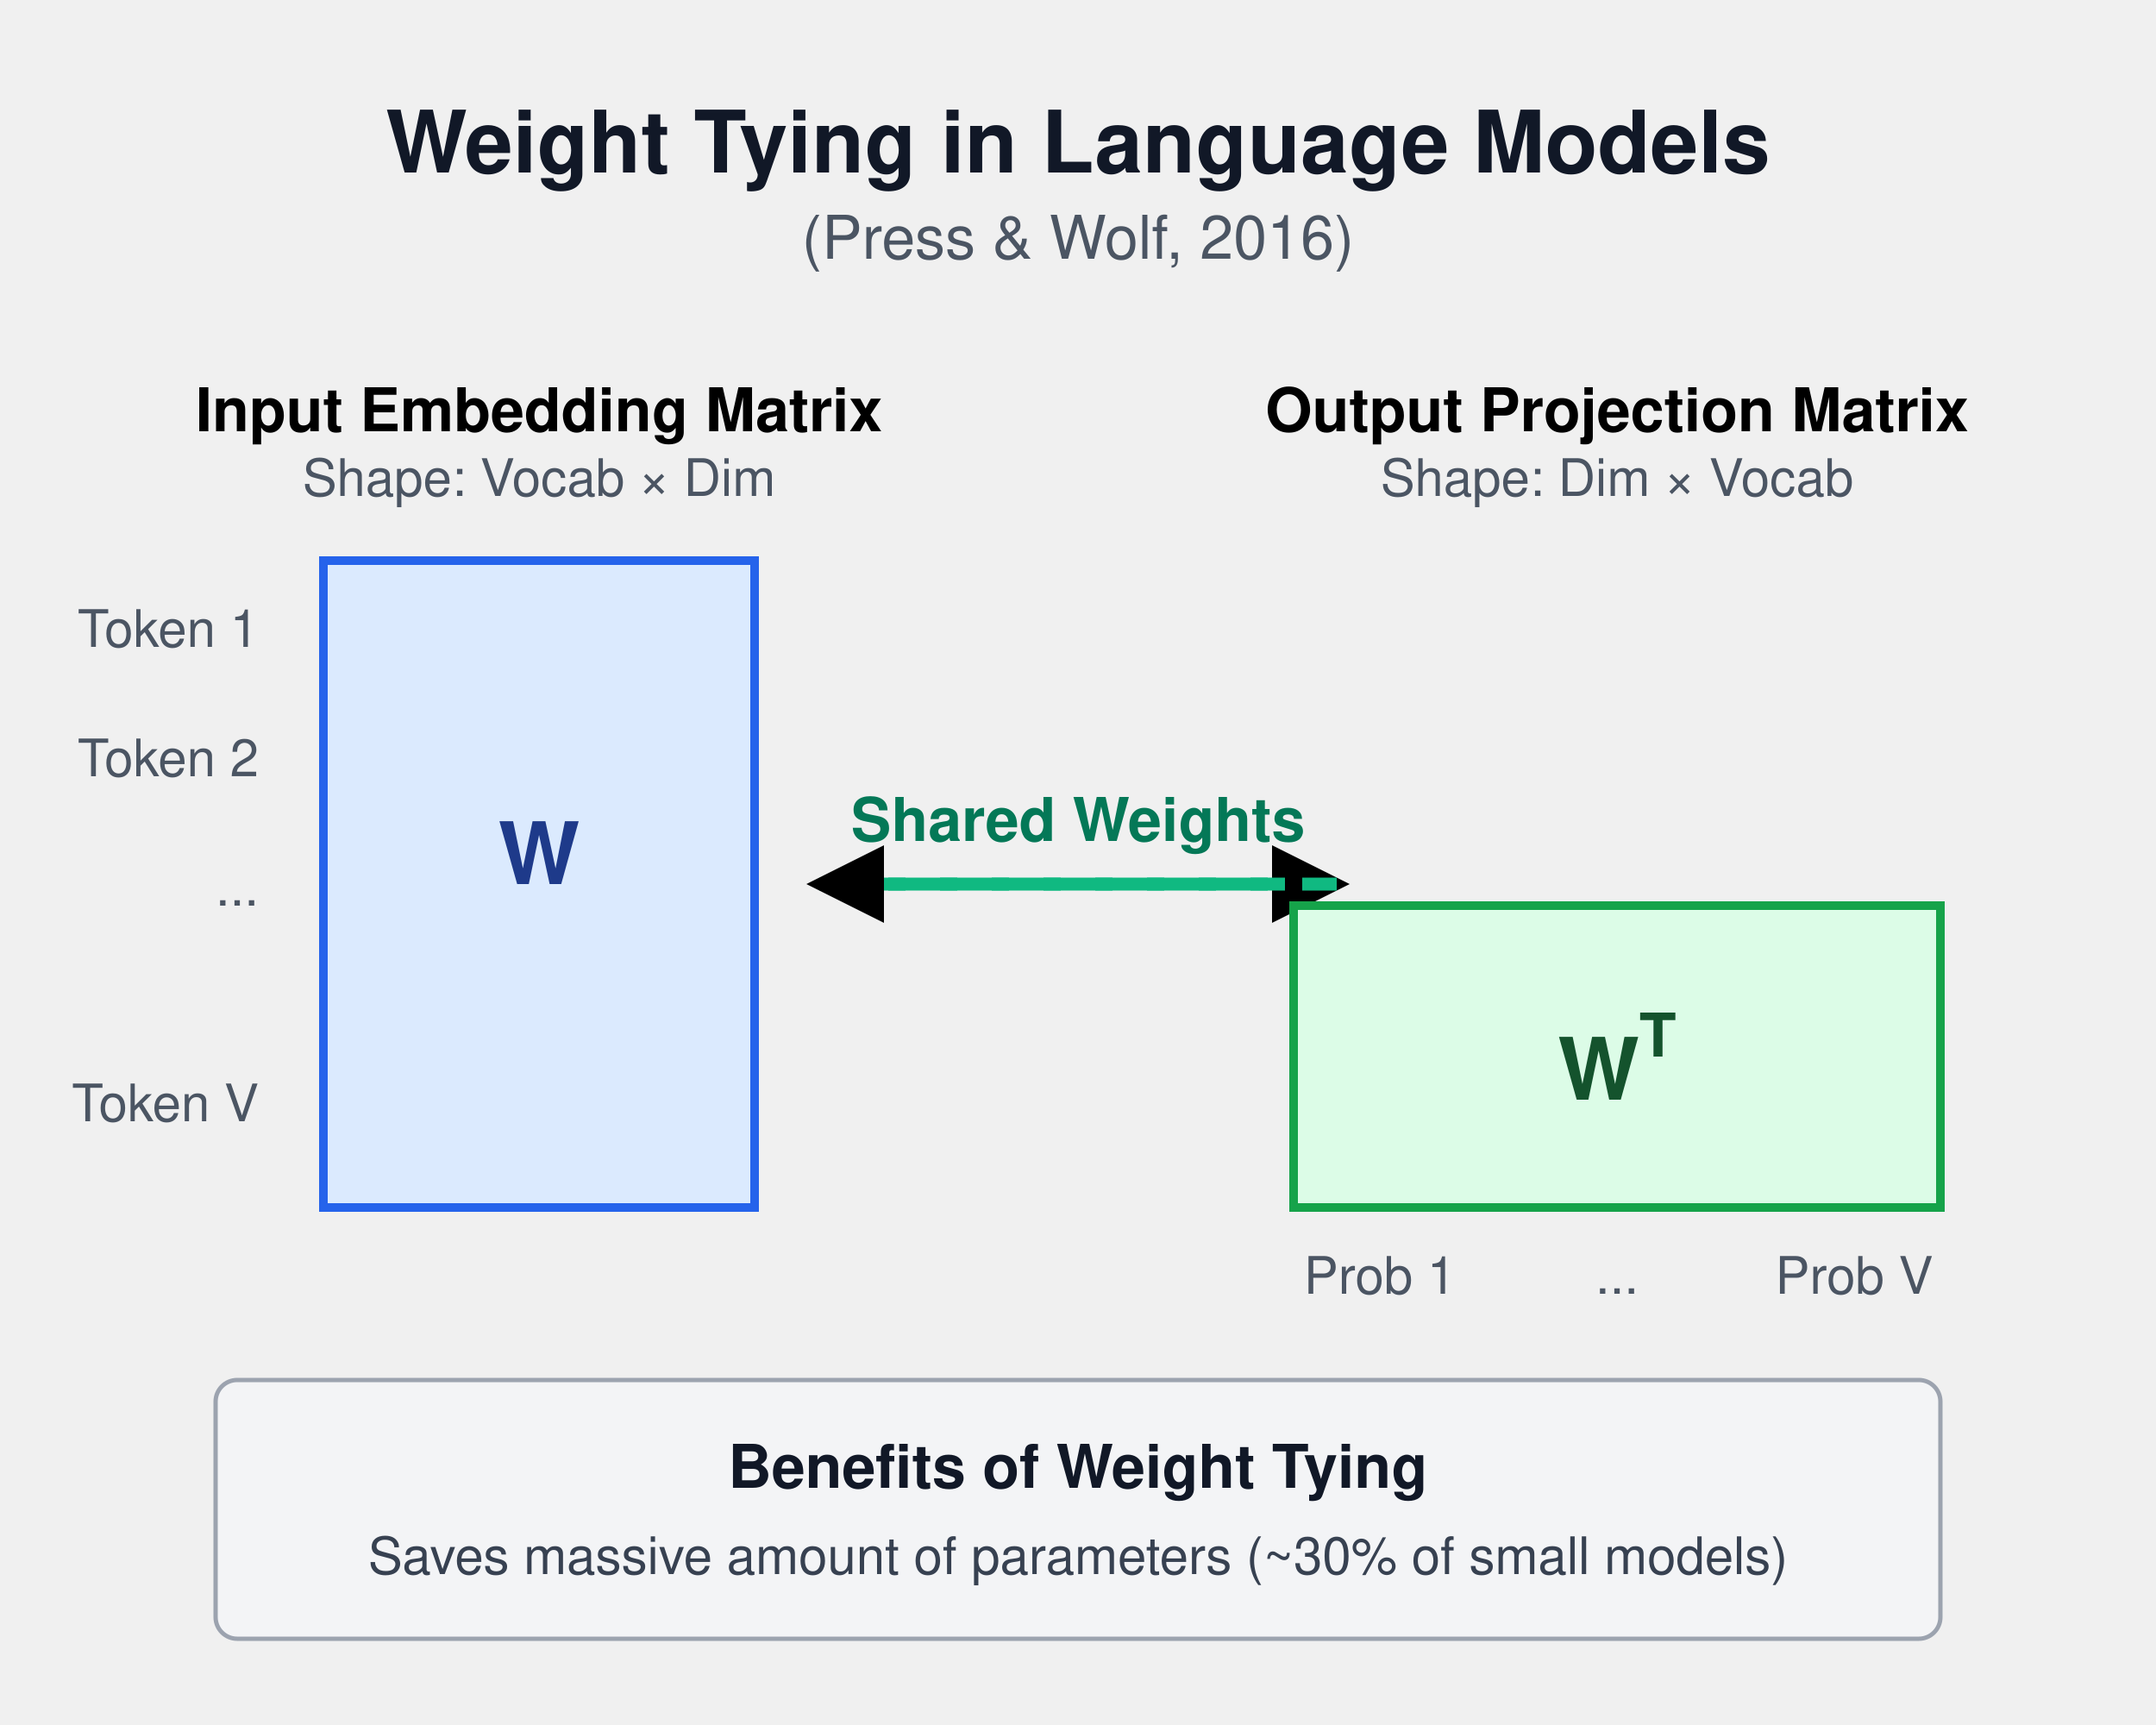
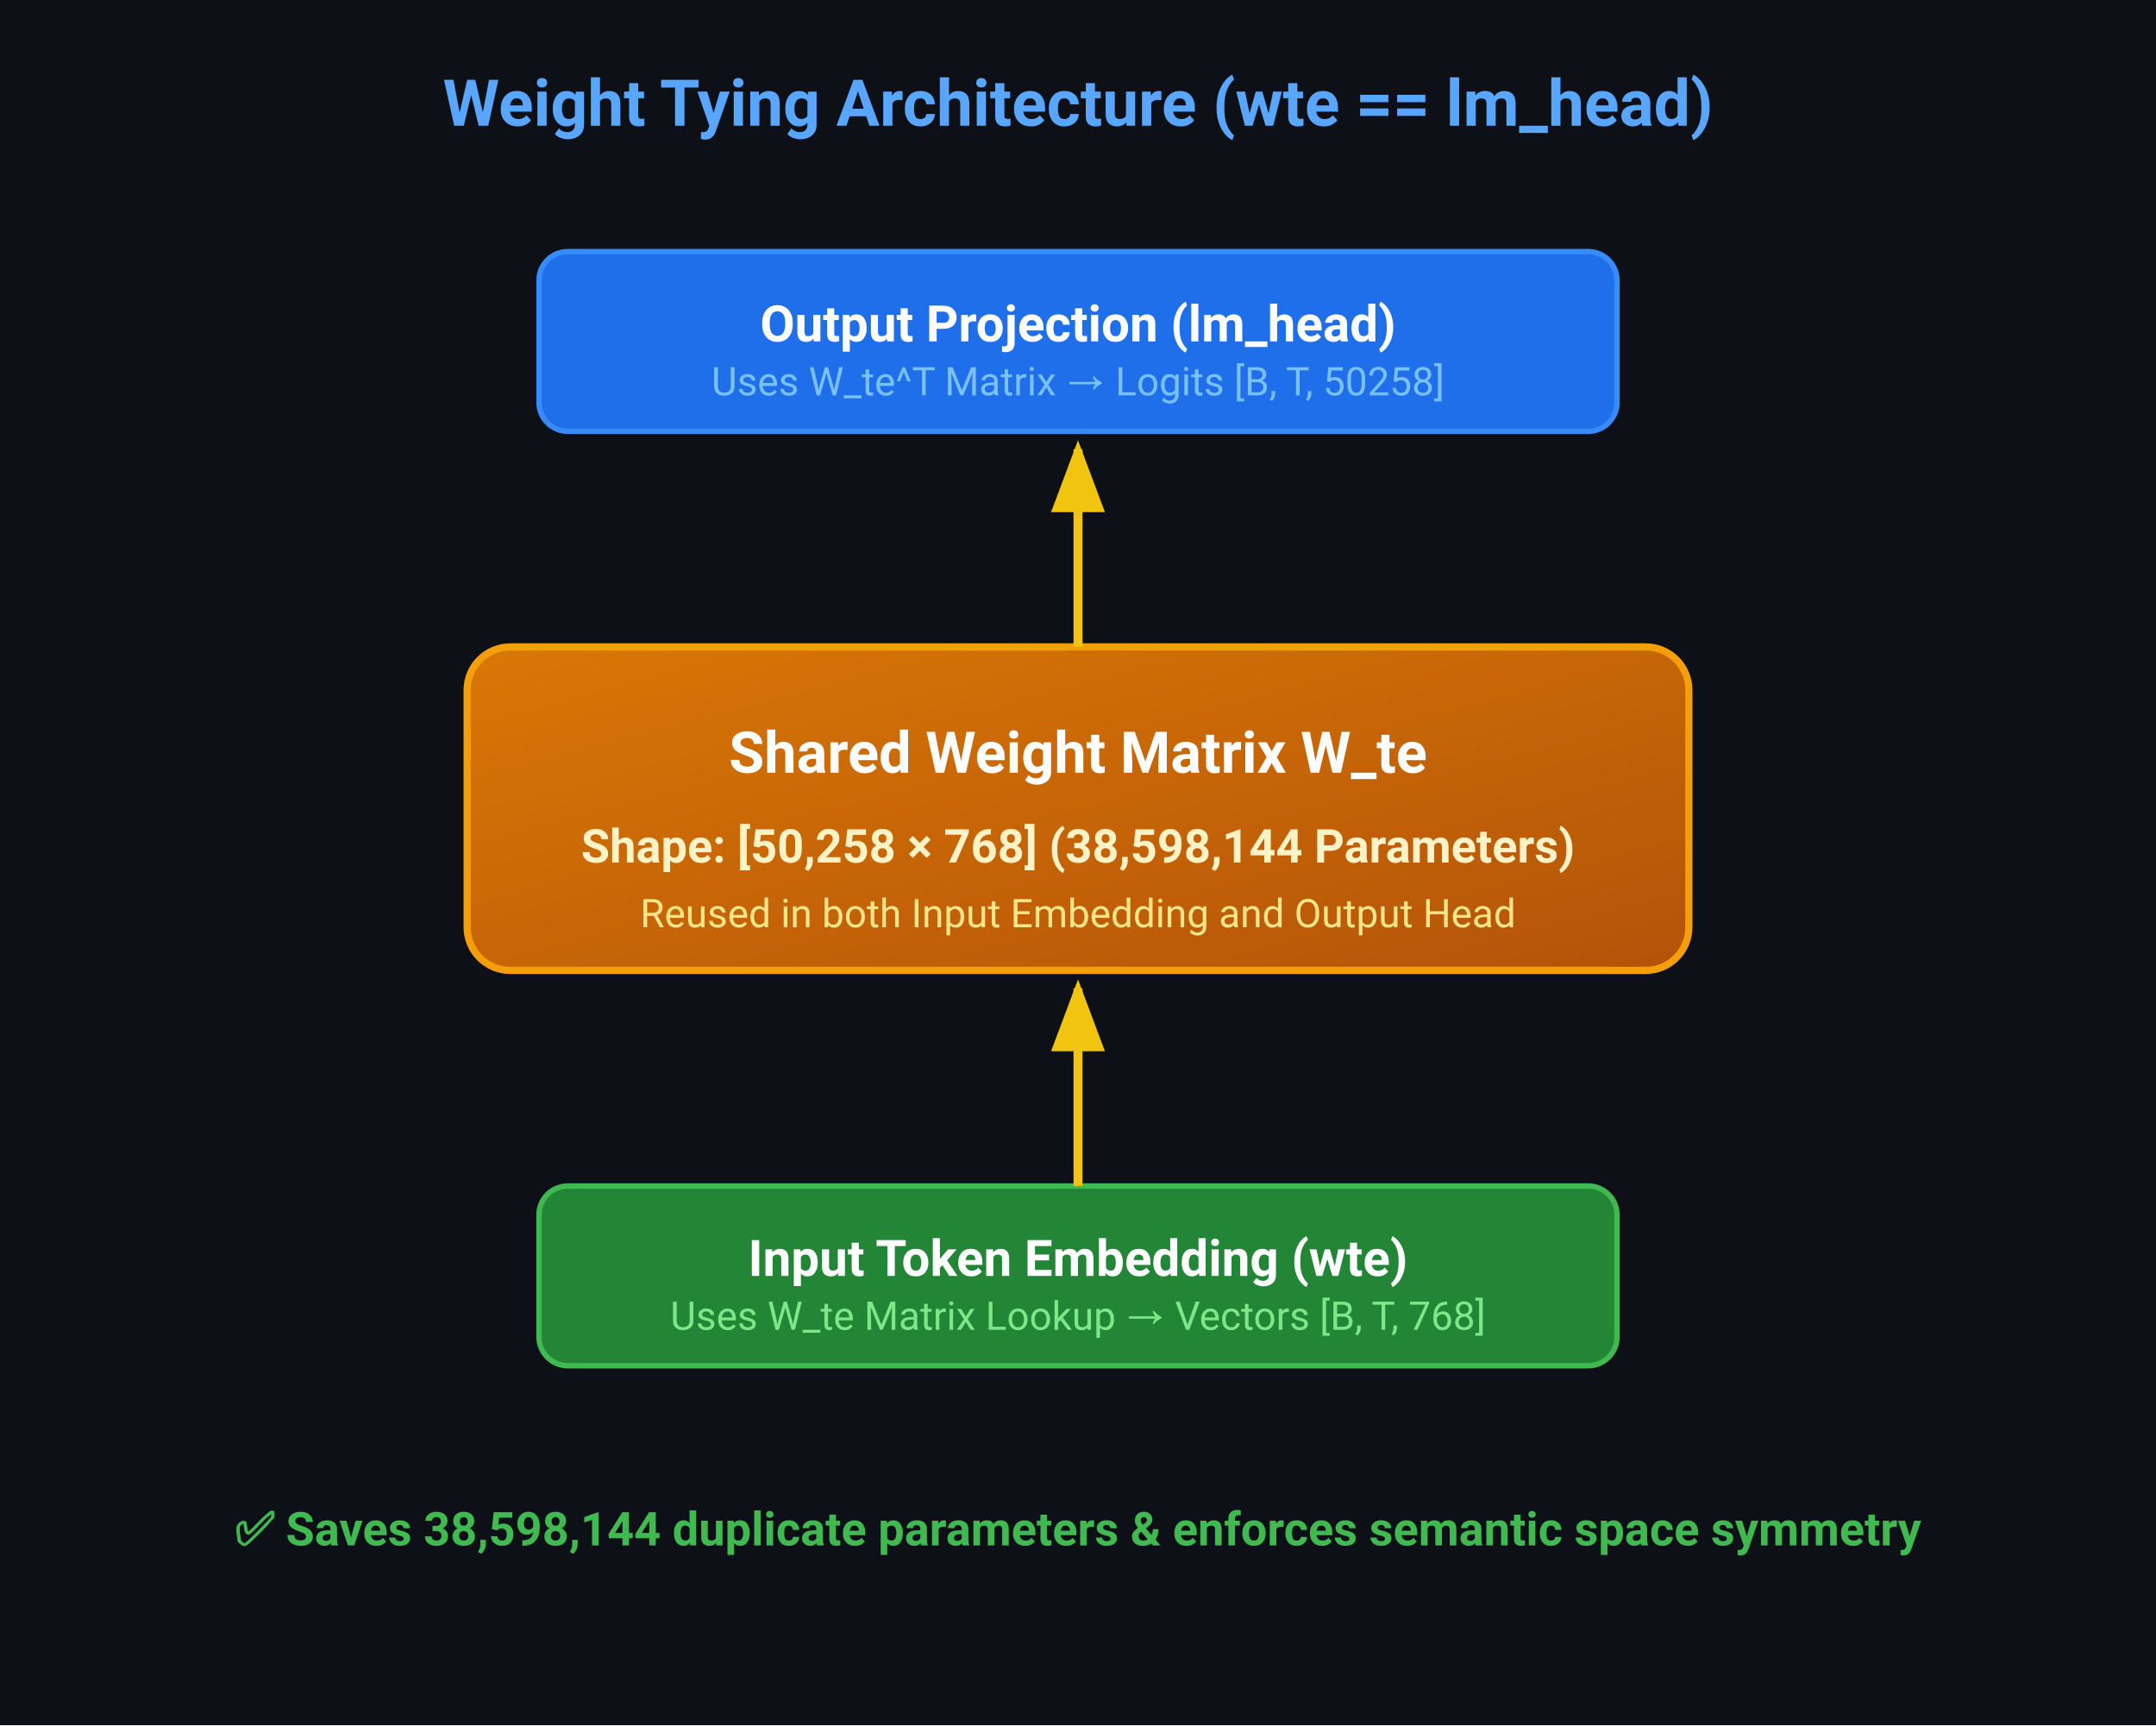
- <svg xmlns="http://www.w3.org/2000/svg" viewBox="0 0 500 400" width="500" height="400" style="background-color: white; font-family: 'Helvetica Neue', Helvetica, Arial, sans-serif;">
+ <svg xmlns="http://www.w3.org/2000/svg" viewBox="0 0 600 480" width="100%" height="100%" style="background-color: #0d1117; font-family: -apple-system, BlinkMacSystemFont, 'Segoe UI', Roboto, Helvetica, Arial, sans-serif;">
+   <style>
+     .title { font-size: 18px; font-weight: bold; fill: #58a6ff; text-anchor: middle; }
+     .box-title { font-size: 14px; font-weight: bold; fill: #ffffff; text-anchor: middle; }
+     .sub-text { font-size: 11px; fill: #8b949e; text-anchor: middle; }
+     .arrow { stroke: #f1c40f; stroke-width: 2.5; marker-end: url(#arrowhead-gold); }
+   </style>
  <defs>
-     <marker id="arrow" markerWidth="6" markerHeight="6" refX="5" refY="3" orient="auto">
-       <path d="M0,0 L6,3 L0,6 Z" fill="#000" />
+     <marker id="arrowhead-gold" markerWidth="8" markerHeight="6" refX="7" refY="3" orient="auto">
+       <polygon points="0 0, 8 3, 0 6" fill="#f1c40f" />
    </marker>
+     <linearGradient id="grad-gold" x1="0%" y1="0%" x2="100%" y2="100%">
+       <stop offset="0%" stop-color="#d97706" />
+       <stop offset="100%" stop-color="#b45309" />
+     </linearGradient>
  </defs>
-   <text x="250" y="40" font-size="20" font-weight="bold" text-anchor="middle" fill="#111827">Weight Tying in Language Models</text>
-   <text x="250" y="60" font-size="14" fill="#4B5563" text-anchor="middle">(Press &amp; Wolf, 2016)</text>
-   <g transform="translate(50, 100)">
-     <text x="75" y="0" font-size="14" font-weight="bold" text-anchor="middle">Input Embedding Matrix</text>
-     <text x="75" y="15" font-size="12" fill="#4B5563" text-anchor="middle">Shape: Vocab × Dim</text>
-     <rect x="25" y="30" width="100" height="150" fill="#DBEAFE" stroke="#2563EB" stroke-width="2" />
-     <text x="75" y="105" font-size="20" font-weight="bold" fill="#1E3A8A" text-anchor="middle">W</text>
-     <text x="10" y="50" font-size="12" fill="#4B5563" text-anchor="end">Token 1</text>
-     <text x="10" y="80" font-size="12" fill="#4B5563" text-anchor="end">Token 2</text>
-     <text x="10" y="110" font-size="12" fill="#4B5563" text-anchor="end">...</text>
-     <text x="10" y="160" font-size="12" fill="#4B5563" text-anchor="end">Token V</text>
-   </g>
-   <path d="M 190 205 Q 250 205 310 205" fill="none" stroke="#10B981" stroke-width="3" stroke-dasharray="8,4" marker-end="url(#arrow)" />
-   <path d="M 310 205 Q 250 205 190 205" fill="none" stroke="#10B981" stroke-width="3" stroke-dasharray="8,4" marker-end="url(#arrow)" />
-   <text x="250" y="195" font-size="14" font-weight="bold" fill="#047857" text-anchor="middle">Shared Weights</text>
-   <g transform="translate(300, 100)">
-     <text x="75" y="0" font-size="14" font-weight="bold" text-anchor="middle">Output Projection Matrix</text>
-     <text x="75" y="15" font-size="12" fill="#4B5563" text-anchor="middle">Shape: Dim × Vocab</text>
-     <rect x="0" y="110" width="150" height="70" fill="#DCFCE7" stroke="#16A34A" stroke-width="2" />
-     <text x="75" y="155" font-size="20" font-weight="bold" fill="#14532D" text-anchor="middle">W<tspan dy="-10" font-size="14">T</tspan>
-     </text>
-     <text x="20" y="200" font-size="12" fill="#4B5563" text-anchor="middle">Prob 1</text>
-     <text x="75" y="200" font-size="12" fill="#4B5563" text-anchor="middle">...</text>
-     <text x="130" y="200" font-size="12" fill="#4B5563" text-anchor="middle">Prob V</text>
-   </g>
-   <rect x="50" y="320" width="400" height="60" rx="5" fill="#F3F4F6" stroke="#9CA3AF" stroke-width="1" />
-   <text x="250" y="345" font-size="14" font-weight="bold" fill="#111827" text-anchor="middle">Benefits of Weight Tying</text>
-   <text x="250" y="365" font-size="12" fill="#374151" text-anchor="middle">Saves massive amount of parameters (~30% of small models)</text>
+   <rect width="100%" height="100%" fill="#0d1117" />
+   <text x="300" y="35" class="title">Weight Tying Architecture (wte == lm_head)</text>
+   <rect x="150" y="70" width="300" height="50" rx="8" fill="#1f6feb" stroke="#388bfd" stroke-width="1.5" />
+   <text x="300" y="95" class="box-title">Output Projection (lm_head)</text>
+   <text x="300" y="110" class="sub-text" style="fill:#79c0ff;">Uses W_te^T Matrix → Logits [B, T, 50258]</text>
+   <rect x="130" y="180" width="340" height="90" rx="12" fill="url(#grad-gold)" stroke="#f59e0b" stroke-width="2" />
+   <text x="300" y="215" class="box-title" style="font-size:16px;">Shared Weight Matrix W_te</text>
+   <text x="300" y="240" class="sub-text" style="fill:#fef3c7; font-size:13px; font-weight:600;">Shape: [50,258 × 768] (38,598,144 Parameters)</text>
+   <text x="300" y="258" class="sub-text" style="fill:#fde68a;">Reused in both Input Embedding and Output Head</text>
+   <rect x="150" y="330" width="300" height="50" rx="8" fill="#238636" stroke="#3fb950" stroke-width="1.5" />
+   <text x="300" y="355" class="box-title">Input Token Embedding (wte)</text>
+   <text x="300" y="370" class="sub-text" style="fill:#7ee787;">Uses W_te Matrix Lookup → Vectors [B, T, 768]</text>
+   <line x1="300" y1="180" x2="300" y2="125" class="arrow" />
+   <line x1="300" y1="330" x2="300" y2="275" class="arrow" />
+   <text x="300" y="430" class="sub-text" style="fill:#3fb950; font-size:13px; font-weight:bold;">
+     ✅ Saves 38,598,144 duplicate parameters &amp; enforces semantic space symmetry
+   </text>
</svg>
